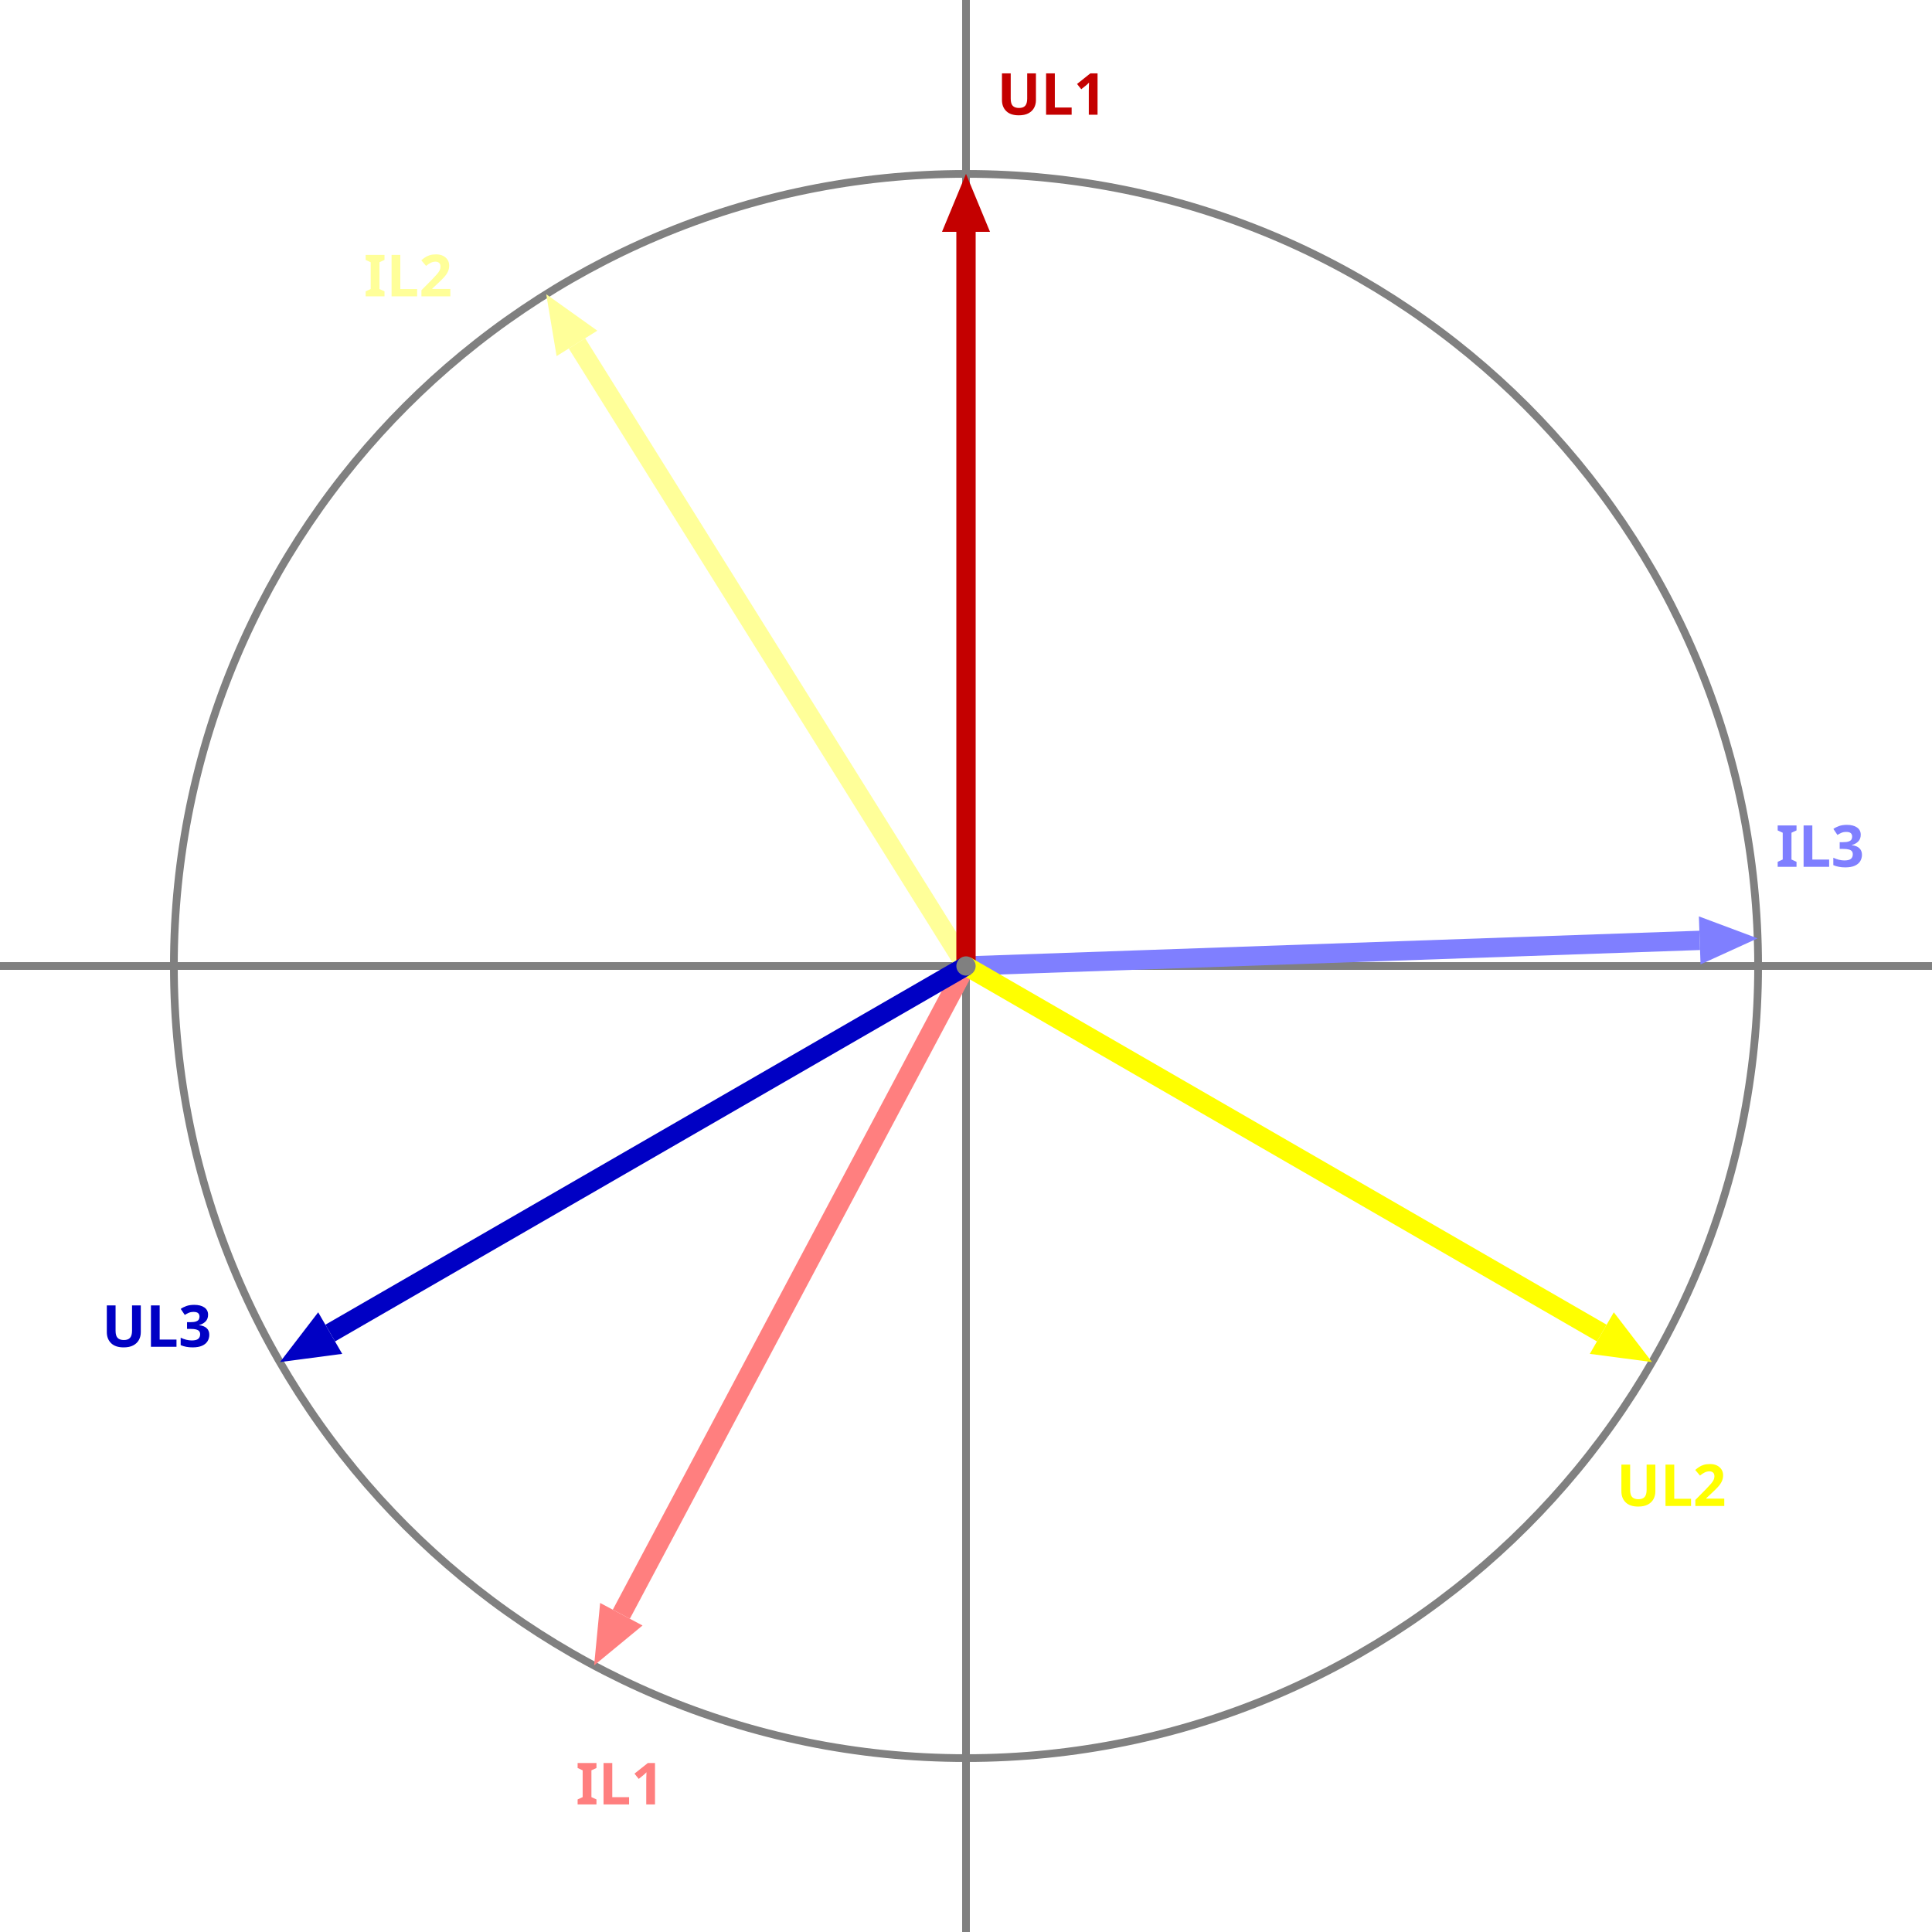
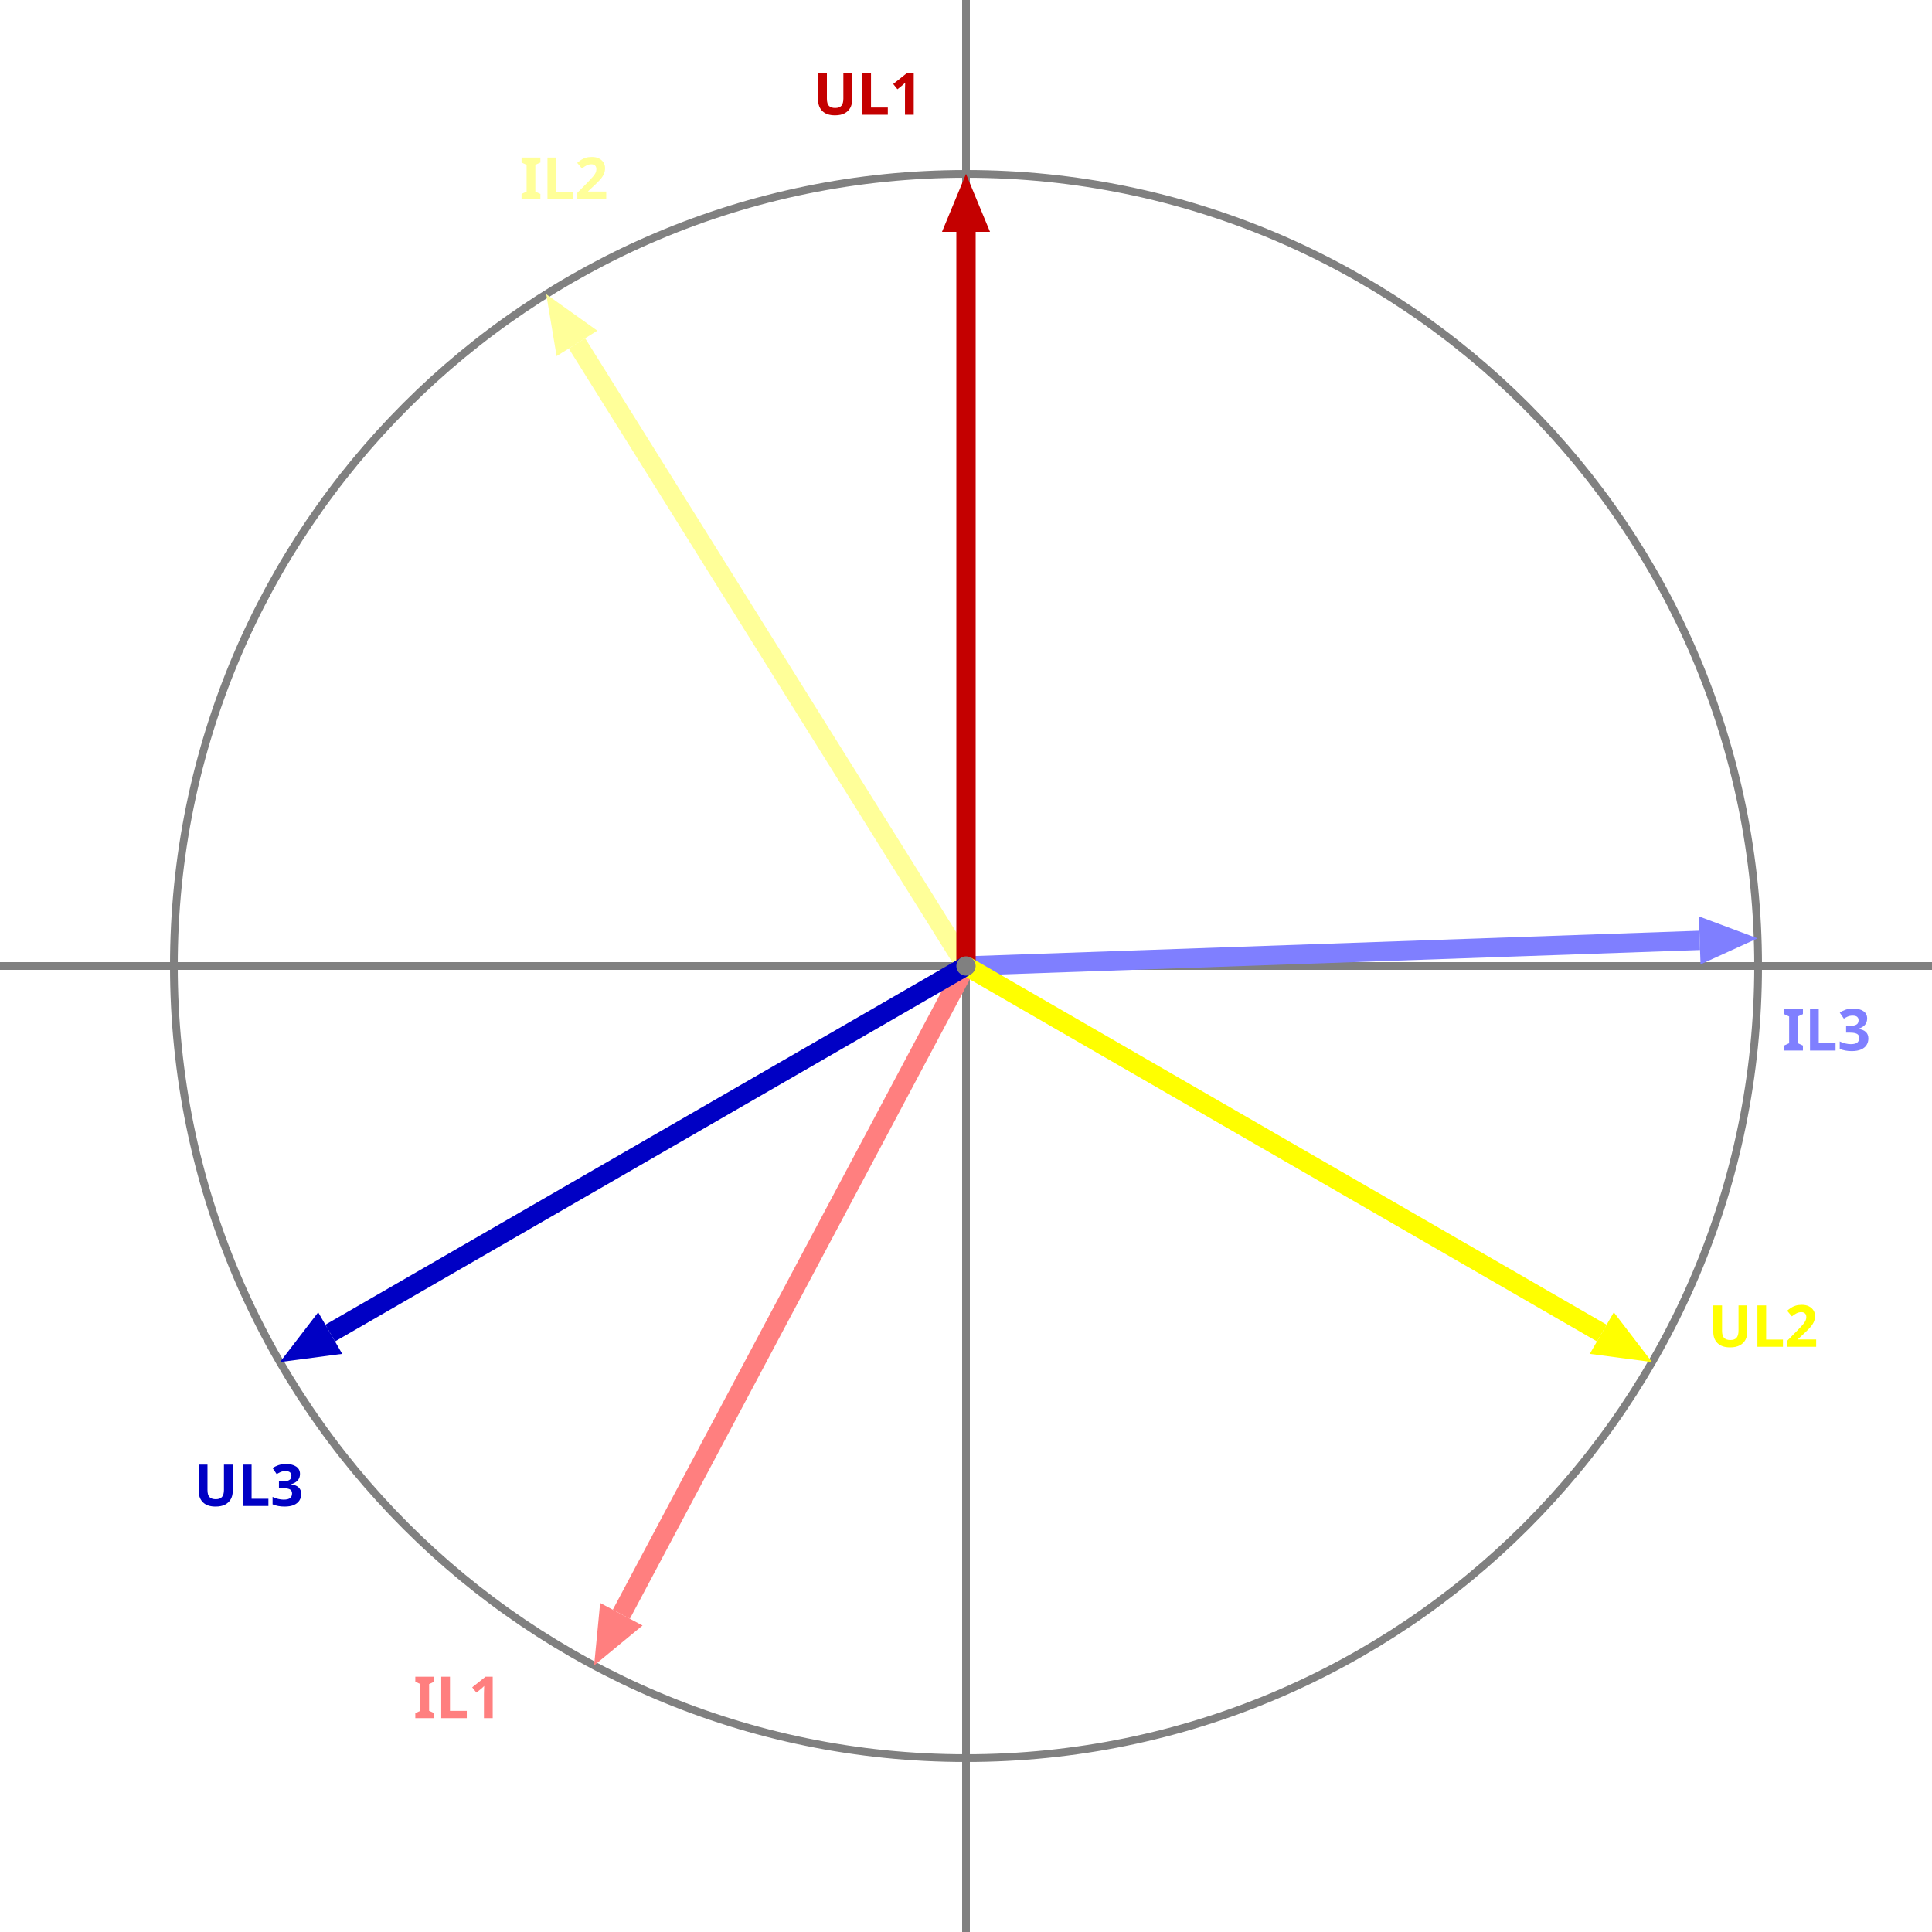
<svg xmlns="http://www.w3.org/2000/svg" width="705.556mm" height="705.556mm" viewBox="0 0 2000 2000" version="1.2" baseProfile="tiny">
  <defs>
</defs>
  <g fill="none" stroke="black" stroke-width="1" fill-rule="evenodd" stroke-linecap="square" stroke-linejoin="bevel">
    <g fill="none" stroke="#808080" stroke-opacity="1" stroke-width="8" stroke-linecap="square" stroke-linejoin="bevel" transform="matrix(1,0,0,1,0,0)" font-family="Sans" font-size="60" font-weight="570" font-style="normal">
      <polyline fill="none" vector-effect="none" points="0,1000 2000,1000 " />
      <polyline fill="none" vector-effect="none" points="1000,0 1000,2000 " />
      <path vector-effect="none" fill-rule="evenodd" d="M1820,1000 C1820,547.127 1452.87,180 1000,180 C547.127,180 180,547.127 180,1000 C180,1452.87 547.127,1820 1000,1820 C1452.87,1820 1820,1452.87 1820,1000 " />
    </g>
    <g fill="none" stroke="#ff7f7f" stroke-opacity="1" stroke-width="20" stroke-linecap="square" stroke-linejoin="bevel" transform="matrix(1,0,0,1,0,0)" font-family="Sans" font-size="60" font-weight="570" font-style="normal">
      <polyline fill="none" vector-effect="none" points="995.305,1008.83 647.896,1662.21 " />
    </g>
    <g fill="none" stroke="none" transform="matrix(1,0,0,1,0,0)" font-family="Sans" font-size="60" font-weight="570" font-style="normal">
      <path vector-effect="none" fill-rule="evenodd" d="M615.033,1724.02 L621.258,1659.37 L665.145,1682.71 L615.033,1724.02" />
    </g>
    <g fill="#ff7f7f" fill-opacity="1" stroke="none" transform="matrix(1,0,0,1,0,0)" font-family="Sans" font-size="60" font-weight="570" font-style="normal">
      <path vector-effect="none" fill-rule="evenodd" d="M615.033,1724.02 L621.258,1659.37 L665.145,1682.71" />
    </g>
    <g fill="none" stroke="#ffff99" stroke-opacity="1" stroke-width="20" stroke-linecap="square" stroke-linejoin="bevel" transform="matrix(1,0,0,1,0,0)" font-family="Sans" font-size="60" font-weight="570" font-style="normal">
      <polyline fill="none" vector-effect="none" points="994.701,991.52 602.56,363.964 " />
    </g>
    <g fill="none" stroke="none" transform="matrix(1,0,0,1,0,0)" font-family="Sans" font-size="60" font-weight="570" font-style="normal">
      <path vector-effect="none" fill-rule="evenodd" d="M565.466,304.601 L618.338,342.313 L576.185,368.653 L565.466,304.601" />
    </g>
    <g fill="#ffff99" fill-opacity="1" stroke="none" transform="matrix(1,0,0,1,0,0)" font-family="Sans" font-size="60" font-weight="570" font-style="normal">
      <path vector-effect="none" fill-rule="evenodd" d="M565.466,304.601 L618.338,342.313 L576.185,368.653" />
    </g>
    <g fill="none" stroke="#7f7fff" stroke-opacity="1" stroke-width="20" stroke-linecap="square" stroke-linejoin="bevel" transform="matrix(1,0,0,1,0,0)" font-family="Sans" font-size="60" font-weight="570" font-style="normal">
      <polyline fill="none" vector-effect="none" points="1009.99,999.651 1749.54,973.825 " />
    </g>
    <g fill="none" stroke="none" transform="matrix(1,0,0,1,0,0)" font-family="Sans" font-size="60" font-weight="570" font-style="normal">
      <path vector-effect="none" fill-rule="evenodd" d="M1819.5,971.382 L1760.4,998.314 L1758.67,948.639 L1819.5,971.382" />
    </g>
    <g fill="#7f7fff" fill-opacity="1" stroke="none" transform="matrix(1,0,0,1,0,0)" font-family="Sans" font-size="60" font-weight="570" font-style="normal">
      <path vector-effect="none" fill-rule="evenodd" d="M1819.5,971.382 L1760.4,998.314 L1758.67,948.639" />
    </g>
    <g fill="none" stroke="#c40000" stroke-opacity="1" stroke-width="20" stroke-linecap="square" stroke-linejoin="bevel" transform="matrix(1,0,0,1,0,0)" font-family="Sans" font-size="60" font-weight="570" font-style="normal">
      <polyline fill="none" vector-effect="none" points="1000,990 1000,250 " />
    </g>
    <g fill="none" stroke="none" transform="matrix(1,0,0,1,0,0)" font-family="Sans" font-size="60" font-weight="570" font-style="normal">
      <path vector-effect="none" fill-rule="evenodd" d="M1000,180 L1024.85,240 L975.147,240 L1000,180" />
    </g>
    <g fill="#c40000" fill-opacity="1" stroke="none" transform="matrix(1,0,0,1,0,0)" font-family="Sans" font-size="60" font-weight="570" font-style="normal">
      <path vector-effect="none" fill-rule="evenodd" d="M1000,180 L1024.85,240 L975.147,240" />
    </g>
    <g fill="none" stroke="#ffff00" stroke-opacity="1" stroke-width="20" stroke-linecap="square" stroke-linejoin="bevel" transform="matrix(1,0,0,1,0,0)" font-family="Sans" font-size="60" font-weight="570" font-style="normal">
      <polyline fill="none" vector-effect="none" points="1008.66,1005 1649.52,1375 " />
    </g>
    <g fill="none" stroke="none" transform="matrix(1,0,0,1,0,0)" font-family="Sans" font-size="60" font-weight="570" font-style="normal">
      <path vector-effect="none" fill-rule="evenodd" d="M1710.14,1410 L1645.75,1401.52 L1670.61,1358.48 L1710.14,1410" />
    </g>
    <g fill="#ffff00" fill-opacity="1" stroke="none" transform="matrix(1,0,0,1,0,0)" font-family="Sans" font-size="60" font-weight="570" font-style="normal">
      <path vector-effect="none" fill-rule="evenodd" d="M1710.14,1410 L1645.75,1401.52 L1670.61,1358.48" />
    </g>
    <g fill="none" stroke="#0000c4" stroke-opacity="1" stroke-width="20" stroke-linecap="square" stroke-linejoin="bevel" transform="matrix(1,0,0,1,0,0)" font-family="Sans" font-size="60" font-weight="570" font-style="normal">
      <polyline fill="none" vector-effect="none" points="991.34,1005 350.481,1375 " />
    </g>
    <g fill="none" stroke="none" transform="matrix(1,0,0,1,0,0)" font-family="Sans" font-size="60" font-weight="570" font-style="normal">
      <path vector-effect="none" fill-rule="evenodd" d="M289.859,1410 L329.394,1358.48 L354.247,1401.52 L289.859,1410" />
    </g>
    <g fill="#0000c4" fill-opacity="1" stroke="none" transform="matrix(1,0,0,1,0,0)" font-family="Sans" font-size="60" font-weight="570" font-style="normal">
      <path vector-effect="none" fill-rule="evenodd" d="M289.859,1410 L329.394,1358.48 L354.247,1401.52" />
    </g>
    <g fill="none" stroke="#c40000" stroke-opacity="1" stroke-width="1" stroke-linecap="square" stroke-linejoin="bevel" transform="matrix(1,0,0,1,0,0)" font-family="Sans" font-size="60" font-weight="570" font-style="normal">
-       <text fill="#c40000" fill-opacity="1" stroke="none" xml:space="preserve" x="1032.14" y="118.786" font-family="Sans" font-size="60" font-weight="570" font-style="normal">UL1</text>
+       <text fill="#c40000" fill-opacity="1" stroke="none" xml:space="preserve" x="841.844" y="118.786" font-family="Sans" font-size="60" font-weight="570" font-style="normal">UL1</text>
    </g>
    <g fill="none" stroke="#ffff00" stroke-opacity="1" stroke-width="1" stroke-linecap="square" stroke-linejoin="bevel" transform="matrix(1,0,0,1,0,0)" font-family="Sans" font-size="60" font-weight="570" font-style="normal">
-       <text fill="#ffff00" fill-opacity="1" stroke="none" xml:space="preserve" x="1673.36" y="1559" font-family="Sans" font-size="60" font-weight="570" font-style="normal">UL2</text>
+       <text fill="#ffff00" fill-opacity="1" stroke="none" xml:space="preserve" x="1768.5" y="1394.21" font-family="Sans" font-size="60" font-weight="570" font-style="normal">UL2</text>
    </g>
    <g fill="none" stroke="#0000c4" stroke-opacity="1" stroke-width="1" stroke-linecap="square" stroke-linejoin="bevel" transform="matrix(1,0,0,1,0,0)" font-family="Sans" font-size="60" font-weight="570" font-style="normal">
-       <text fill="#0000c4" fill-opacity="1" stroke="none" xml:space="preserve" x="105.484" y="1394.21" font-family="Sans" font-size="60" font-weight="570" font-style="normal">UL3</text>
+       <text fill="#0000c4" fill-opacity="1" stroke="none" xml:space="preserve" x="200.625" y="1559" font-family="Sans" font-size="60" font-weight="570" font-style="normal">UL3</text>
    </g>
    <g fill="none" stroke="#ff7f7f" stroke-opacity="1" stroke-width="1" stroke-linecap="square" stroke-linejoin="bevel" transform="matrix(1,0,0,1,0,0)" font-family="Sans" font-size="60" font-weight="570" font-style="normal">
-       <text fill="#ff7f7f" fill-opacity="1" stroke="none" xml:space="preserve" x="596.031" y="1867.92" font-family="Sans" font-size="60" font-weight="570" font-style="normal">IL1</text>
+       <text fill="#ff7f7f" fill-opacity="1" stroke="none" xml:space="preserve" x="428.016" y="1778.59" font-family="Sans" font-size="60" font-weight="570" font-style="normal">IL1</text>
    </g>
    <g fill="none" stroke="#ffff99" stroke-opacity="1" stroke-width="1" stroke-linecap="square" stroke-linejoin="bevel" transform="matrix(1,0,0,1,0,0)" font-family="Sans" font-size="60" font-weight="570" font-style="normal">
-       <text fill="#ffff99" fill-opacity="1" stroke="none" xml:space="preserve" x="376.609" y="306.753" font-family="Sans" font-size="60" font-weight="570" font-style="normal">IL2</text>
+       <text fill="#ffff99" fill-opacity="1" stroke="none" xml:space="preserve" x="537.984" y="205.918" font-family="Sans" font-size="60" font-weight="570" font-style="normal">IL2</text>
    </g>
    <g fill="none" stroke="#7f7fff" stroke-opacity="1" stroke-width="1" stroke-linecap="square" stroke-linejoin="bevel" transform="matrix(1,0,0,1,0,0)" font-family="Sans" font-size="60" font-weight="570" font-style="normal">
-       <text fill="#7f7fff" fill-opacity="1" stroke="none" xml:space="preserve" x="1838.33" y="897.325" font-family="Sans" font-size="60" font-weight="570" font-style="normal">IL3</text>
+       <text fill="#7f7fff" fill-opacity="1" stroke="none" xml:space="preserve" x="1844.97" y="1087.49" font-family="Sans" font-size="60" font-weight="570" font-style="normal">IL3</text>
    </g>
    <g fill="#808080" fill-opacity="1" stroke="none" transform="matrix(1,0,0,1,0,0)" font-family="Sans" font-size="60" font-weight="570" font-style="normal">
      <circle cx="1000" cy="1000" r="10" />
    </g>
  </g>
</svg>
